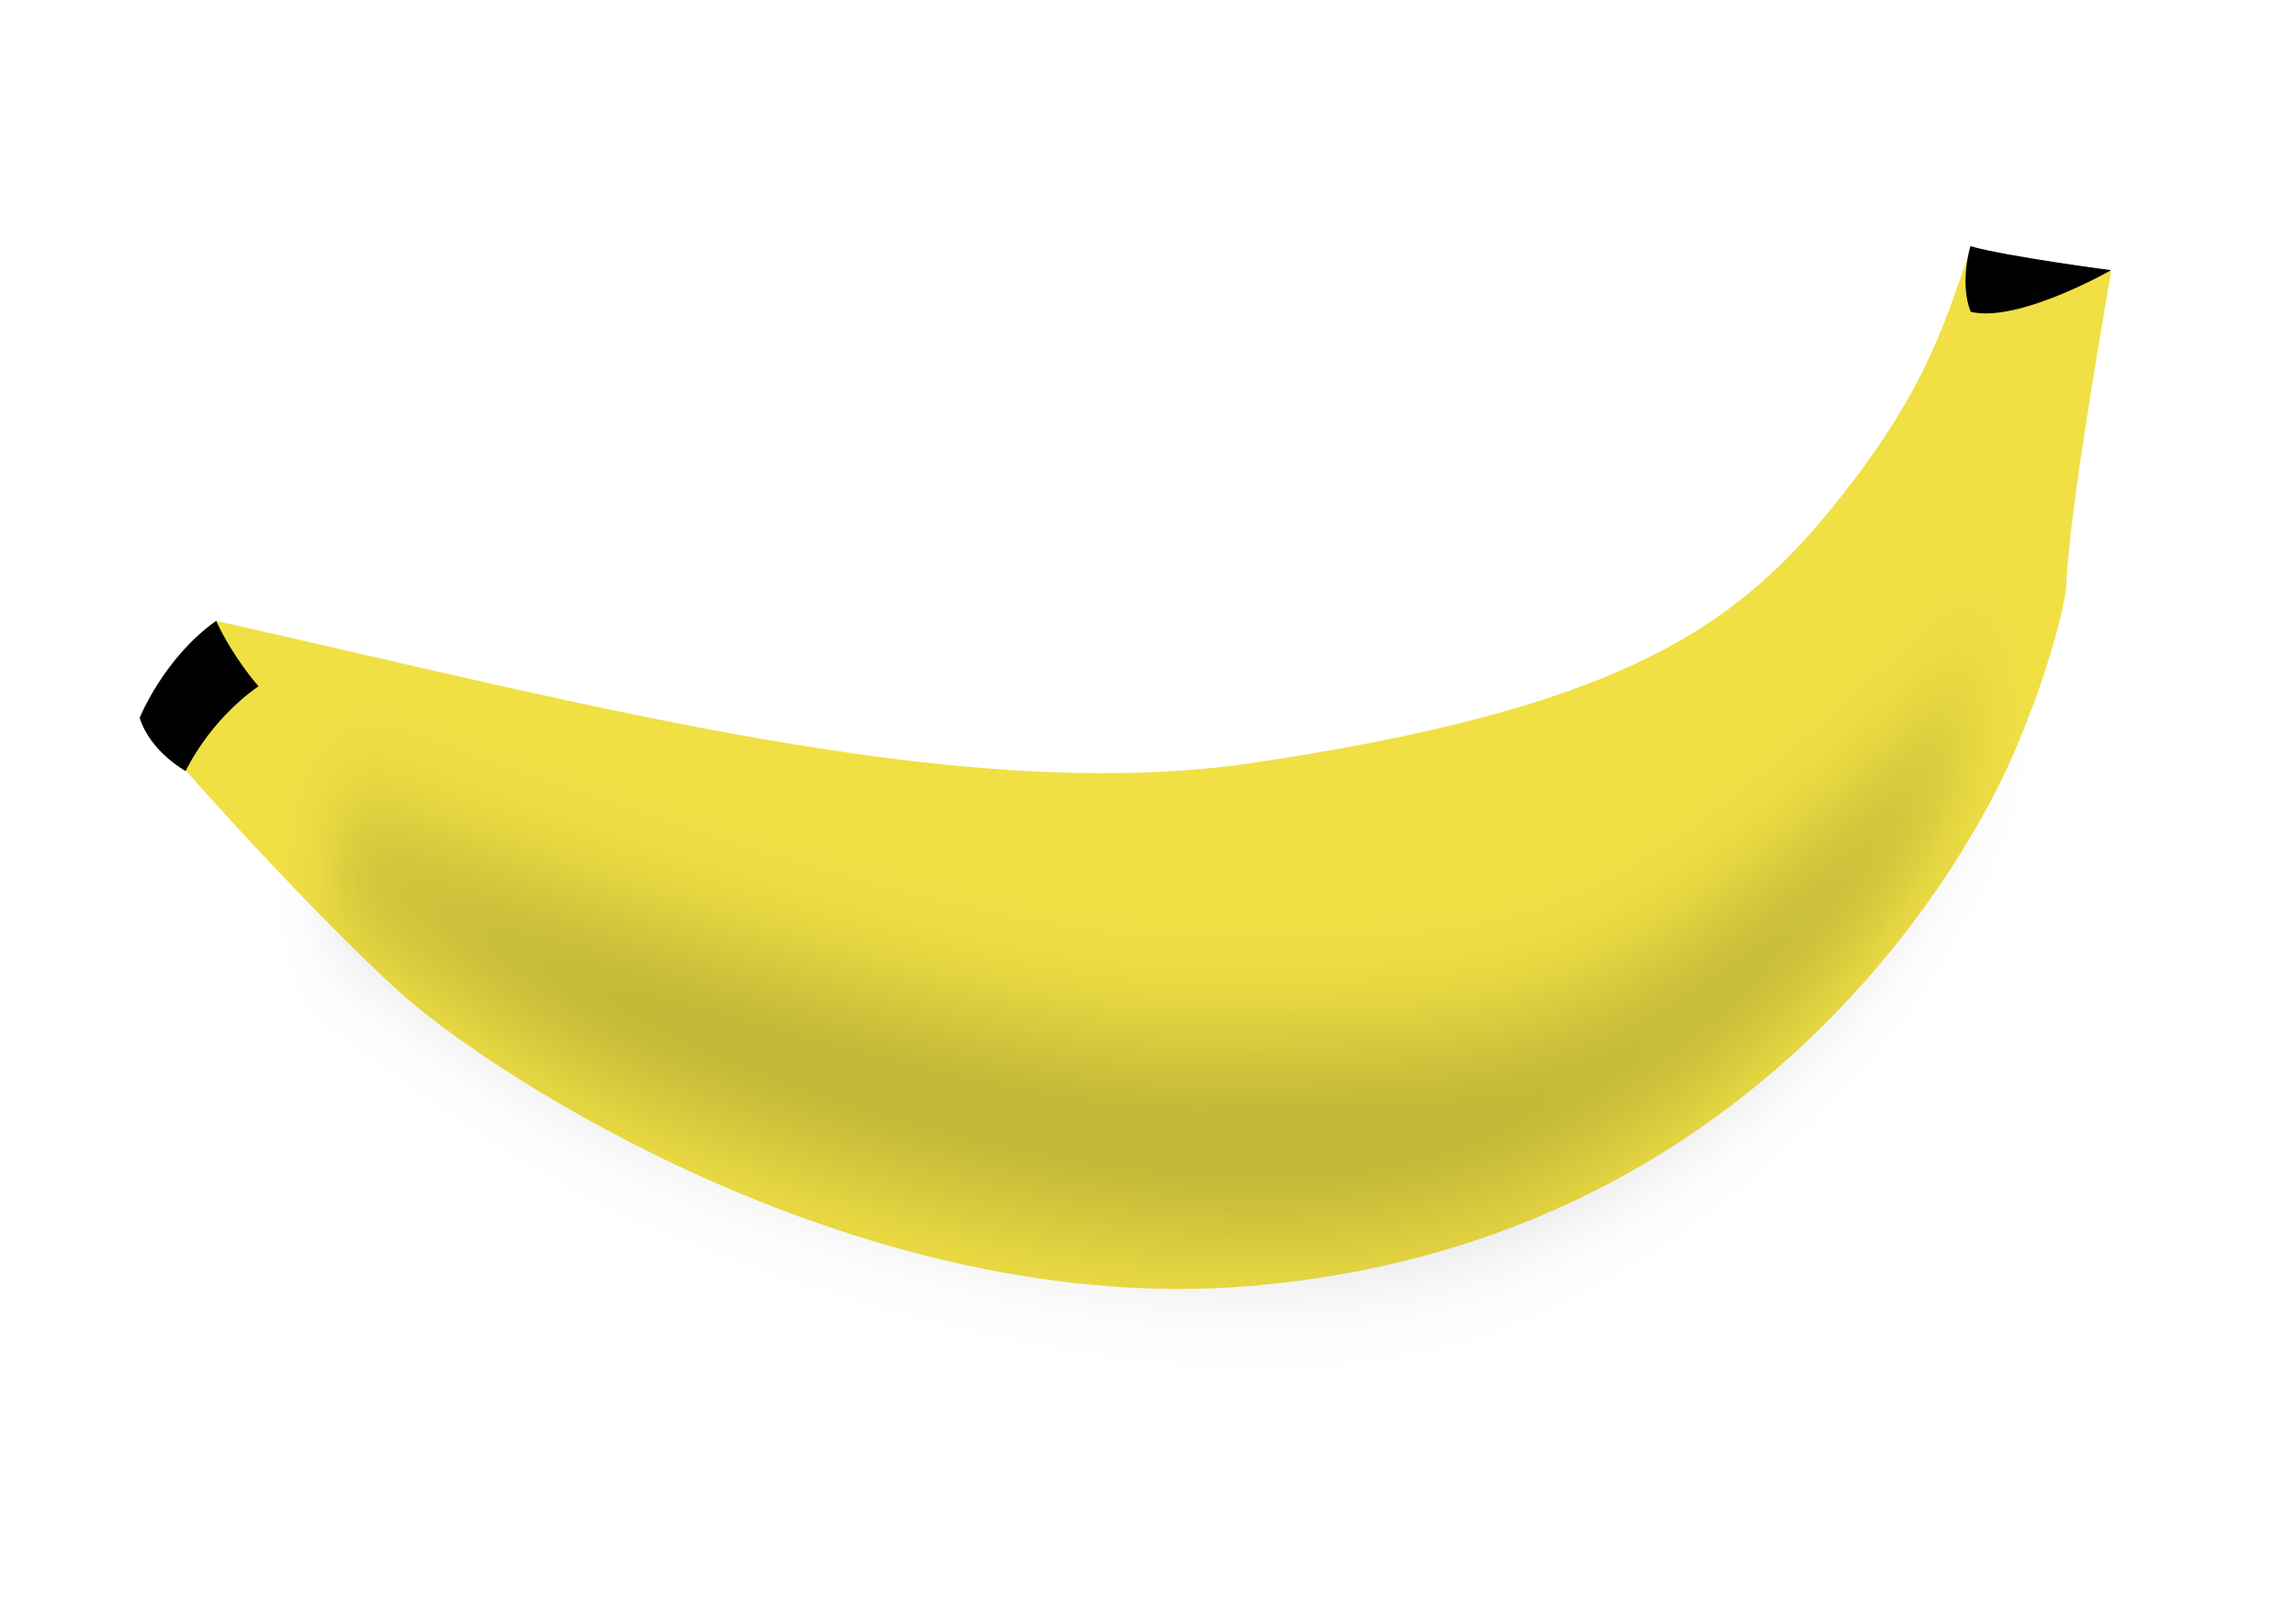
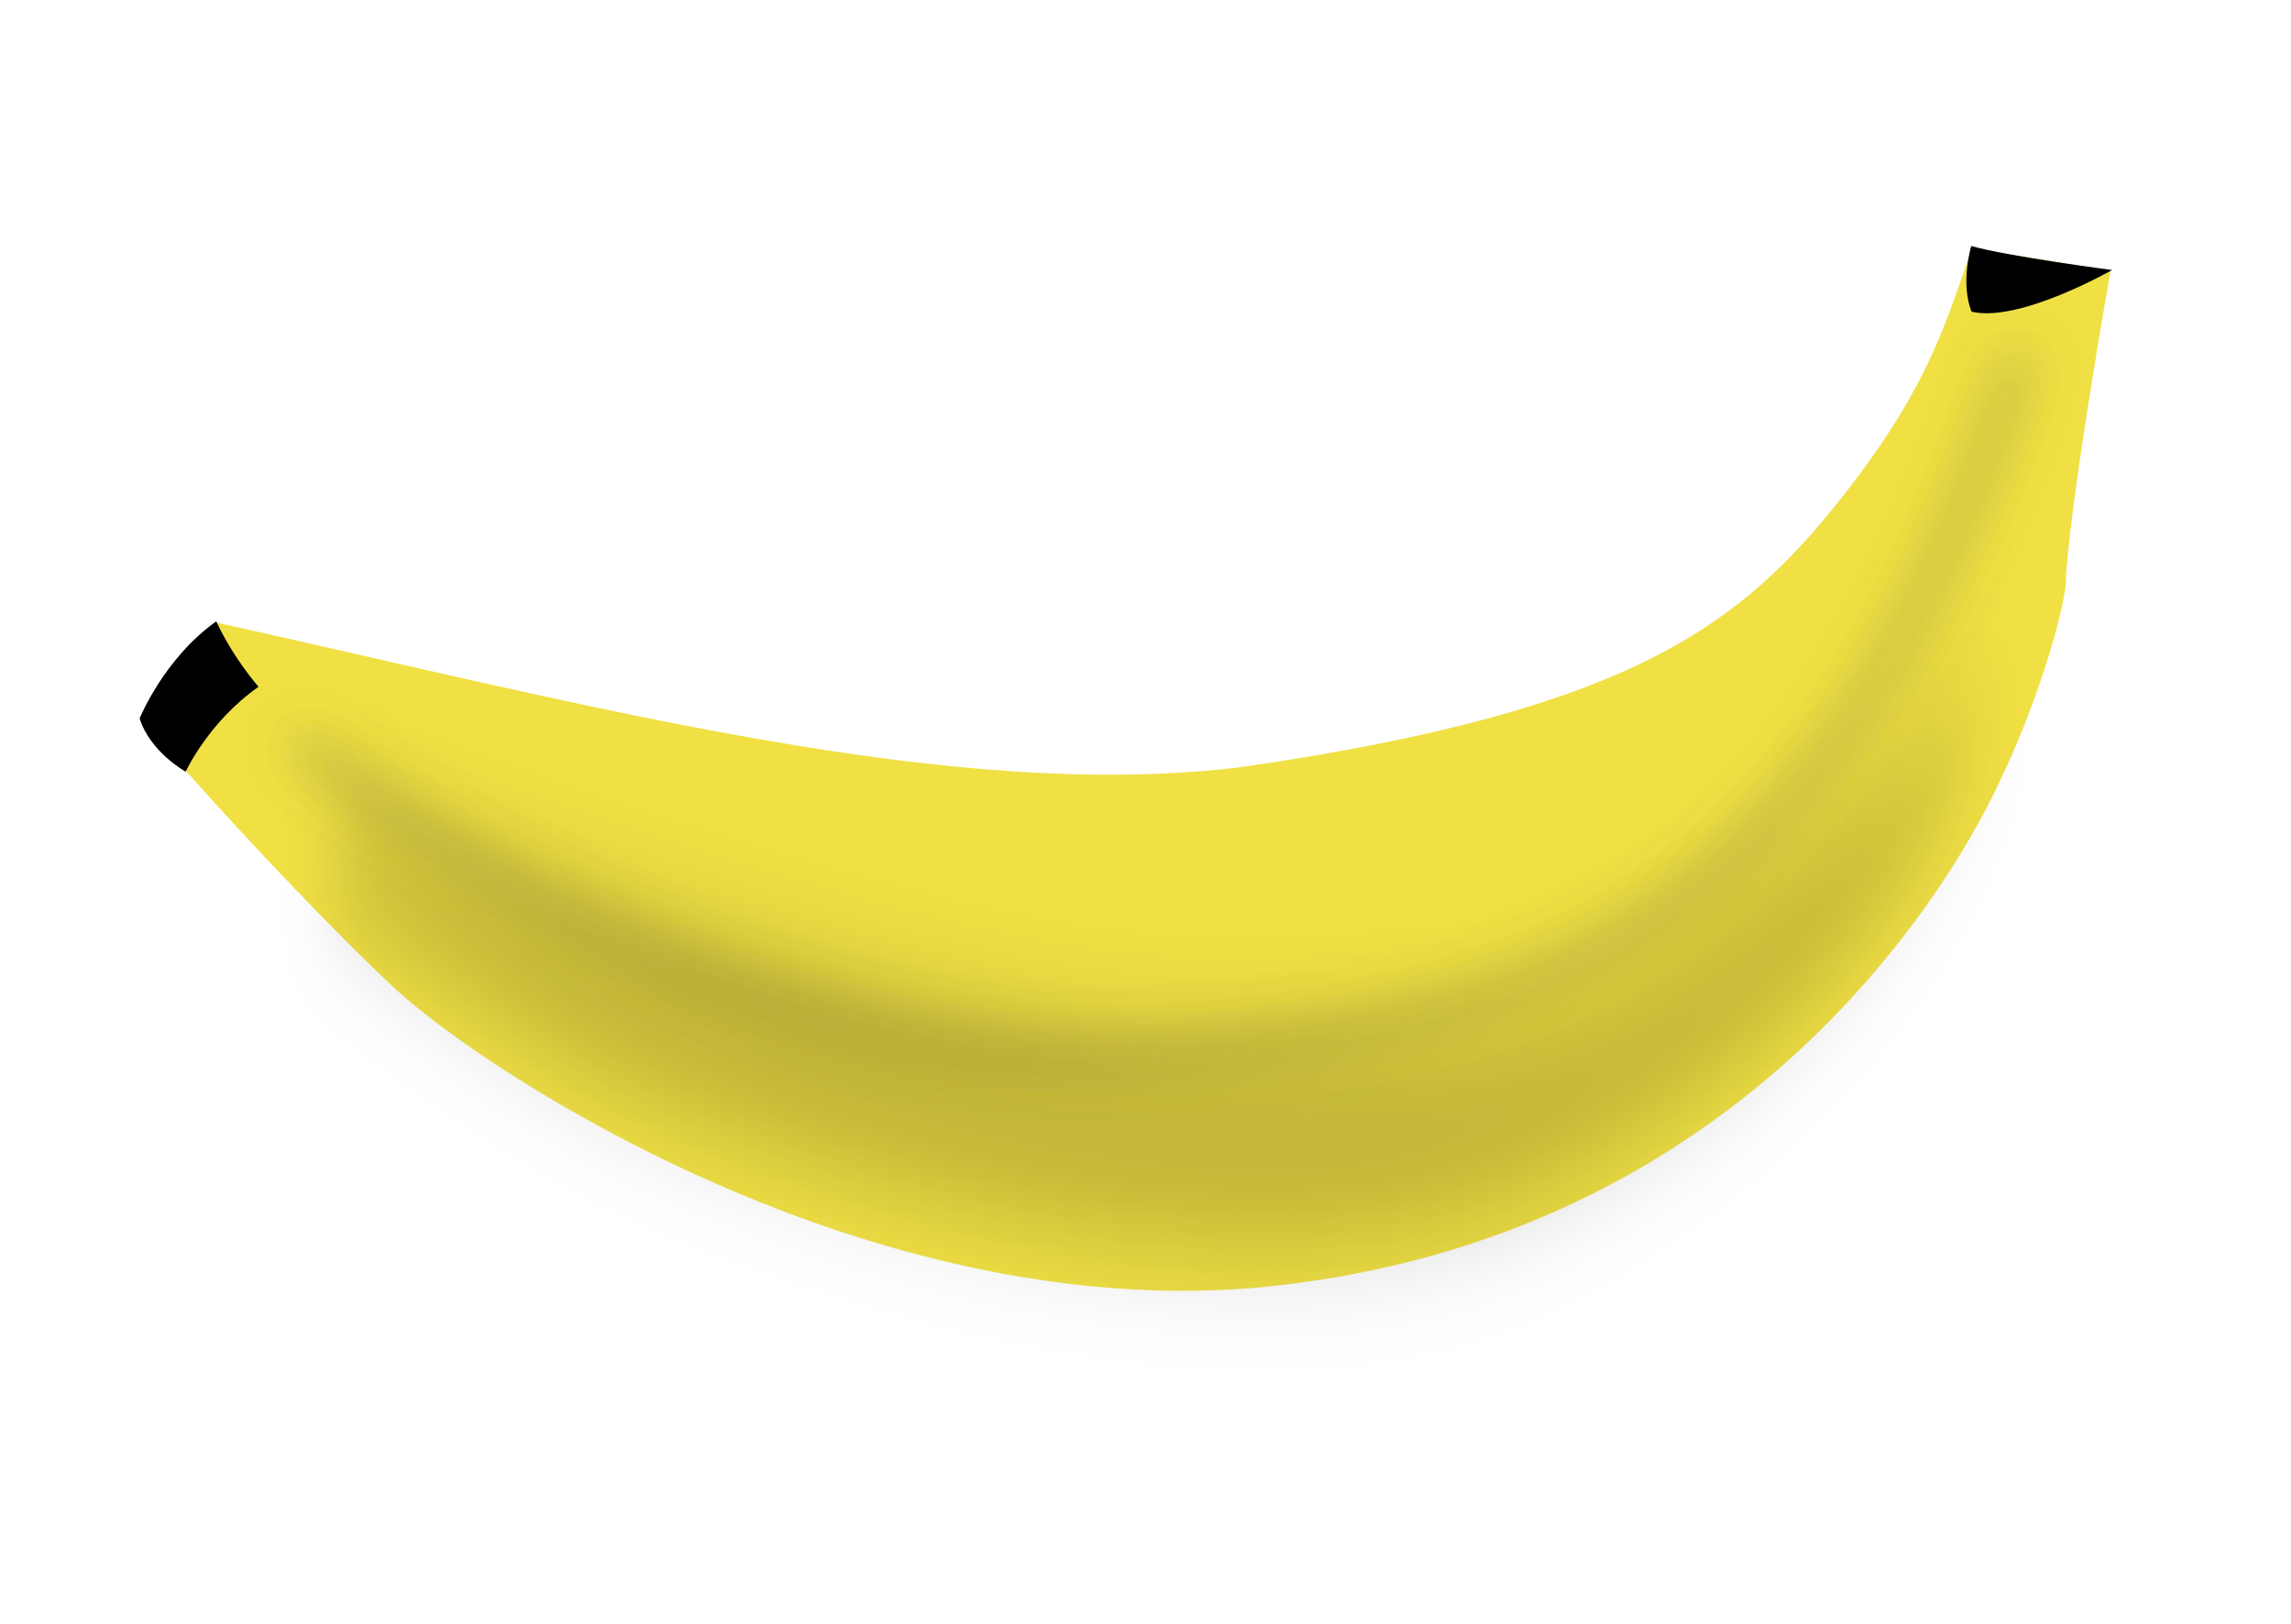
- <svg xmlns="http://www.w3.org/2000/svg" height="744.09" width="1052.4" version="1.1">
+ <svg xmlns="http://www.w3.org/2000/svg" height="744" width="1050" version="1.1">
  <defs>
    <filter id="filter4151" height="1.218" width="1.139" y="-0.109" x="-0.07">
      <feGaussianBlur stdDeviation="14.654" />
    </filter>
+     <filter id="filter4110">
+       <feGaussianBlur stdDeviation="12.55" />
+     </filter>
  </defs>
  <g transform="translate(0,-308.2677)">
-     <path fill="#f0e044" d="m903.36,422.28,64.319,10.347s-20.022,112.78-20.614,145.34c-3.655,23.747-17.17,62.135-29.44,87.318-18.85,38.68-113.9,213.01-344.62,232.34-176.19,14.76-347.27-95.58-391.57-136.24-46.73-42.9-116.16-121.19-115.41-123.17,4.729-12.53,33.031-45.43,33.031-45.43,170.59,38.38,337.81,83.69,470.44,65.79,178.23-25.88,228.83-64.71,275.56-124.25,39.497-50.318,46.868-80.626,58.297-112.05z" />
-     <path fill="#000" d="m99.057,592.79c7.991,17.204,19.433,29.989,19.433,29.989-22.924,15.988-33.398,38.864-33.398,38.864s-16.226-8.844-21.071-24.418c0,0,10.954-27.304,35.036-44.434z" />
-     <path fill="#000" d="m967.67,432.09s-42.481,24.277-64.368,19.093c-5.277-13.203-0.141-30.101-0.141-30.101,16.84,4.784,64.509,11.009,64.509,11.009z" />
-     <path opacity="0.207" d="m753.57,202.65s13.287,100.82-83.843,215.16c-79.802,93.944-255.46,107.03-301.03,108.09-43.437,1.01-119.2-16.162-119.2-16.162l6.061-25.254s208.09-16.162,287.89-54.548c79.802-38.386,111.12-50.508,152.53-117.18,41.416-66.67,57.579-110.11,57.579-110.11z" transform="matrix(1.2584,0.6087348,-0.4375827,1.311418,53.21704,-107.3531)" filter="url(#filter4151)" fill="#000" />
+     <path fill="#f0e044" d="m903,422,64.3,10.3s-20,113-20.6,145c-3.65,23.7-17.2,62.1-29.4,87.3-18,40-113,214-344,234-176,14-347-96-392-137-46-43-116-121-115-123,4.8-12,33.1-45,33.1-45,171,38,338,83,471,66,178-26,228-65,275-125,39.5-50.3,46.9-80.6,58.3-112z" />
+     <path fill="#000" d="m99.1,593c7.99,17.2,19.4,30,19.4,30-22.9,16-33.4,38.9-33.4,38.9s-16.2-8.84-21.1-24.4c0,0,11-27.3,35-44.4z" />
+     <path fill="#000" d="m968,432s-42.5,24.3-64.4,19.1c-5.28-13.2-0.141-30.1-0.141-30.1,16.8,4.78,64.5,11,64.5,11z" />
+     <path opacity="0.207" d="m754,203s13.3,101-83.8,215c-79.8,93.9-255,107-301,108-43.4,1.01-119-16.2-119-16.2l6.06-25.3s208-16.2,288-54.5c79.8-38.4,111-50.5,153-117,41.4-66.7,57.6-110,57.6-110z" transform="matrix(1.2584,0.6087348,-0.4375827,1.311418,53.21704,-107.3531)" filter="url(#filter4151)" fill="#000" />
+     <path stroke-linejoin="miter" style="marker-start:none;" d="m133,334s186,160,398,147c212-12.1,317-92.9,392-315" transform="matrix(0.9999453,-0.01045831,0.01045831,0.9999453,0.6383132,315.8107)" filter="url(#filter4110)" stroke="#686834" stroke-linecap="round" stroke-miterlimit="4" stroke-dasharray="none" stroke-width="5" fill="none" />
  </g>
</svg>
